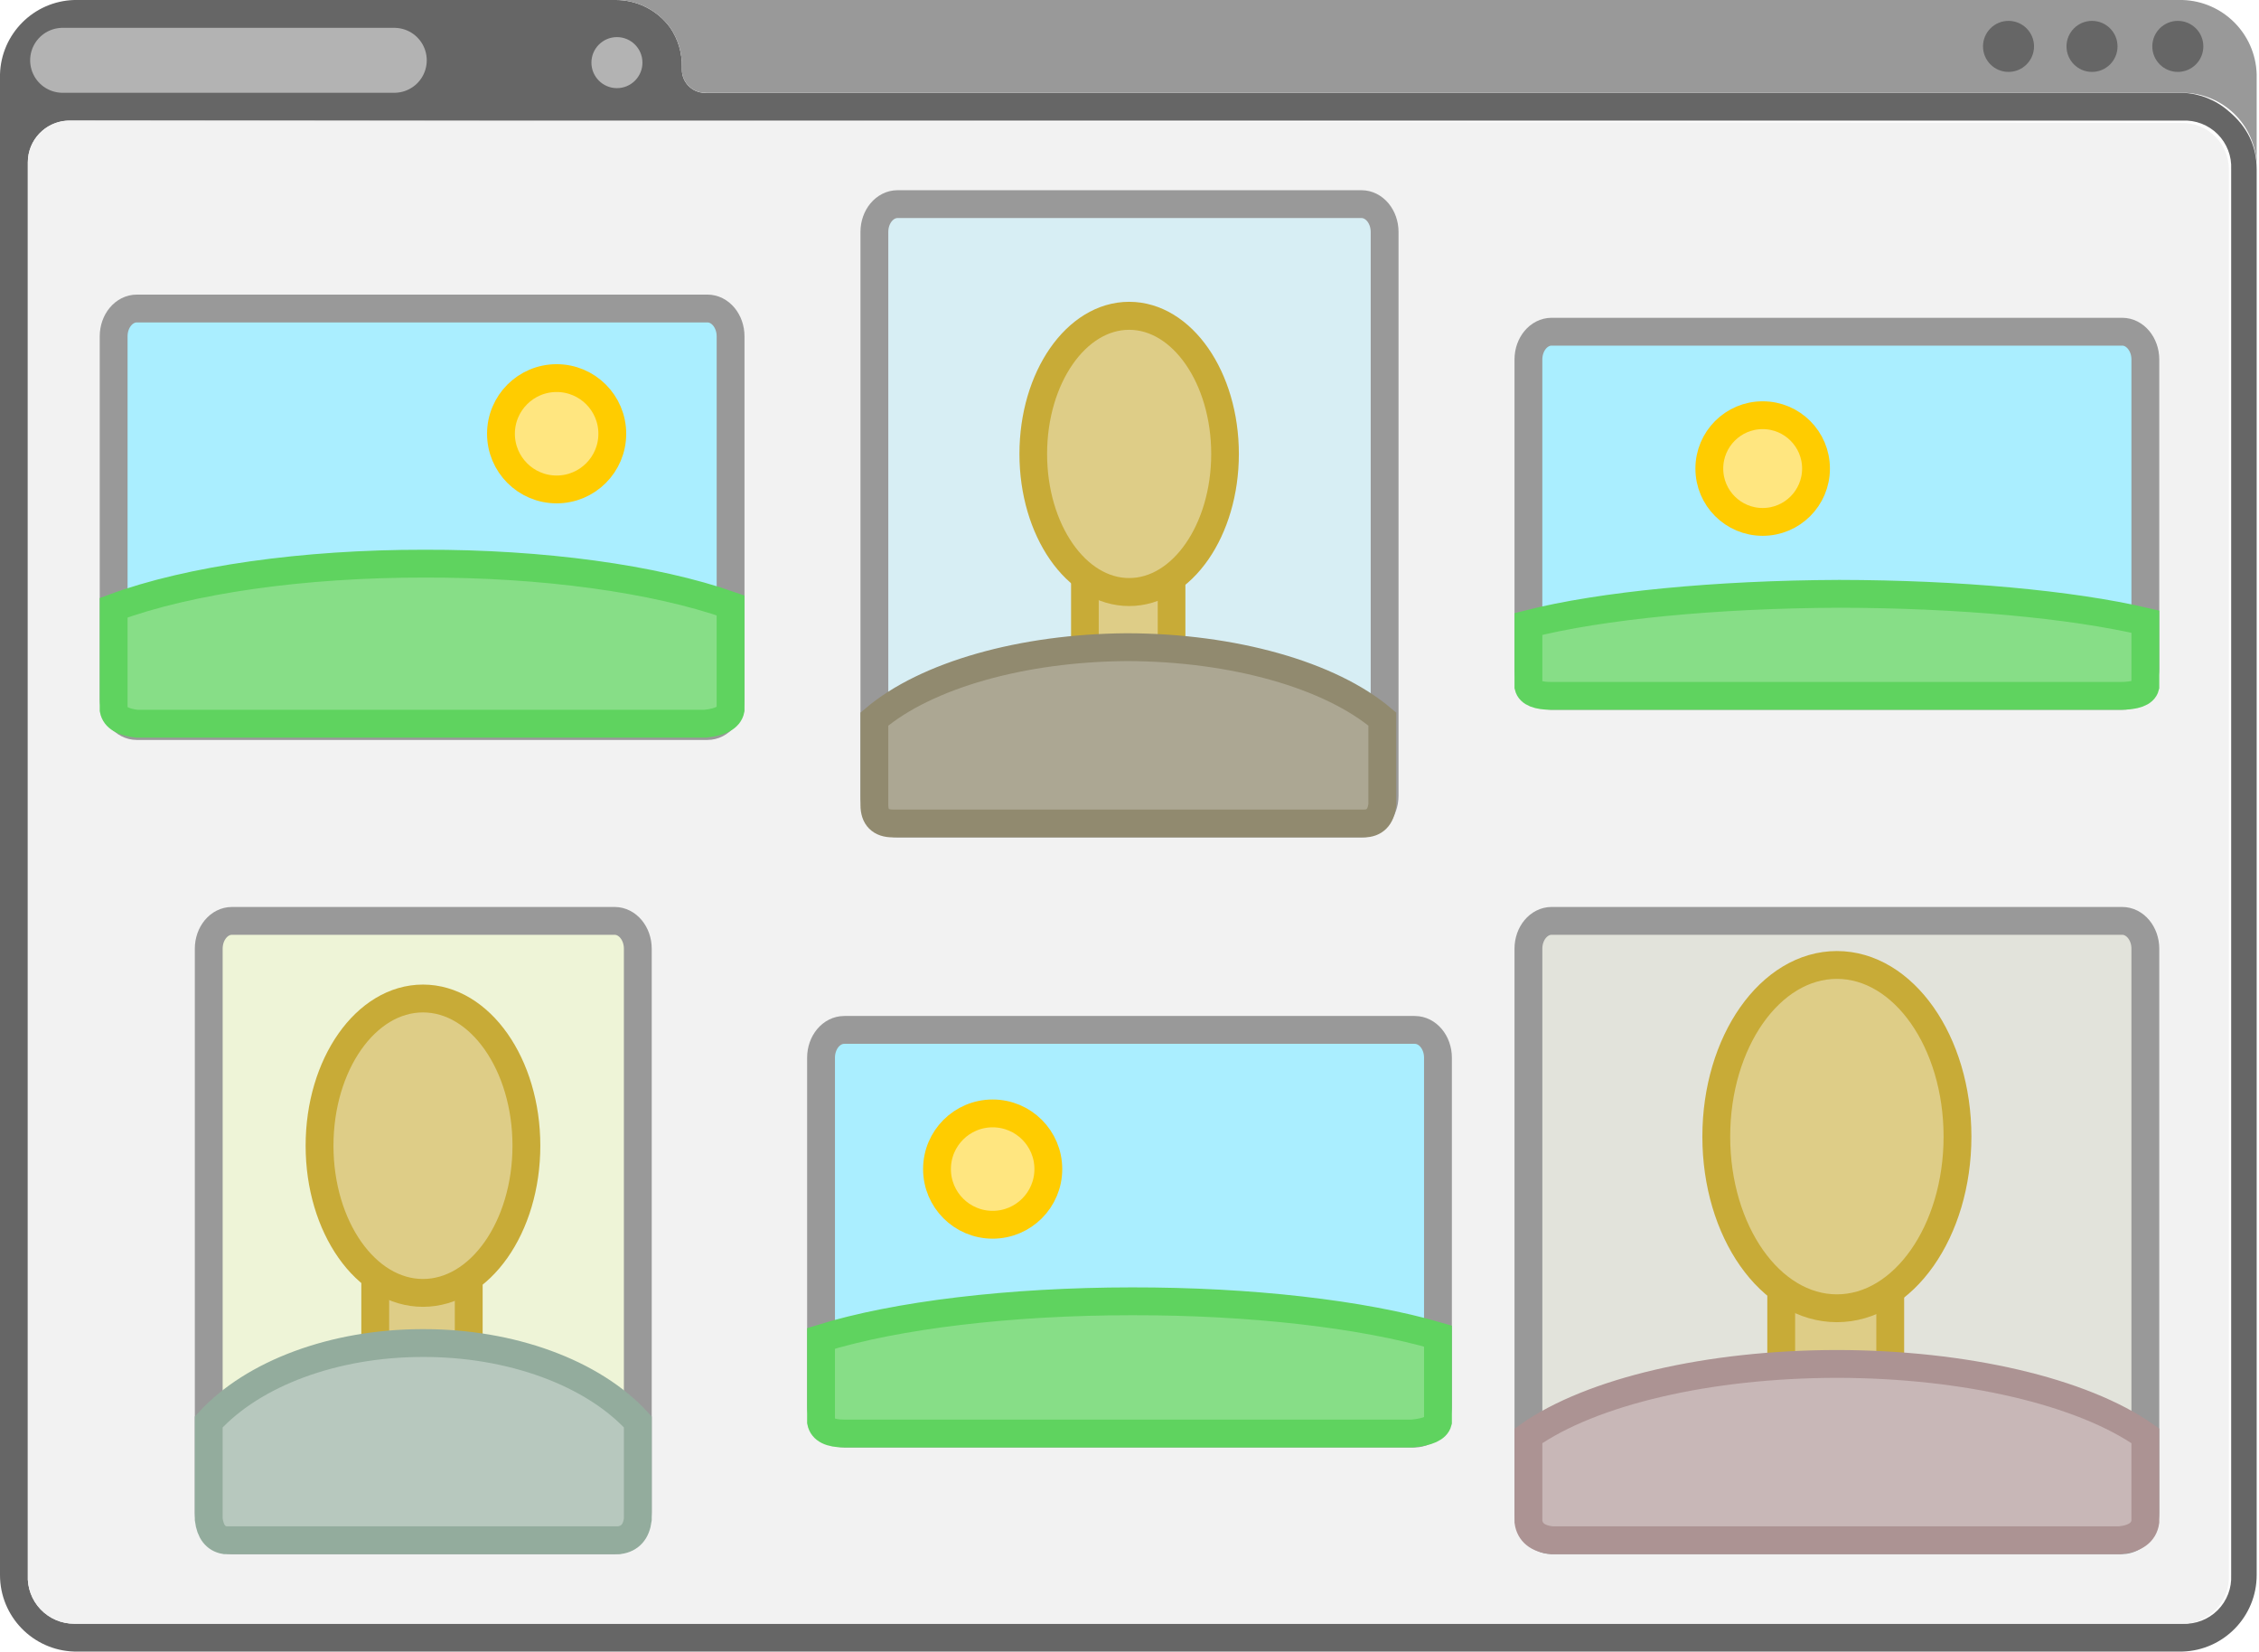
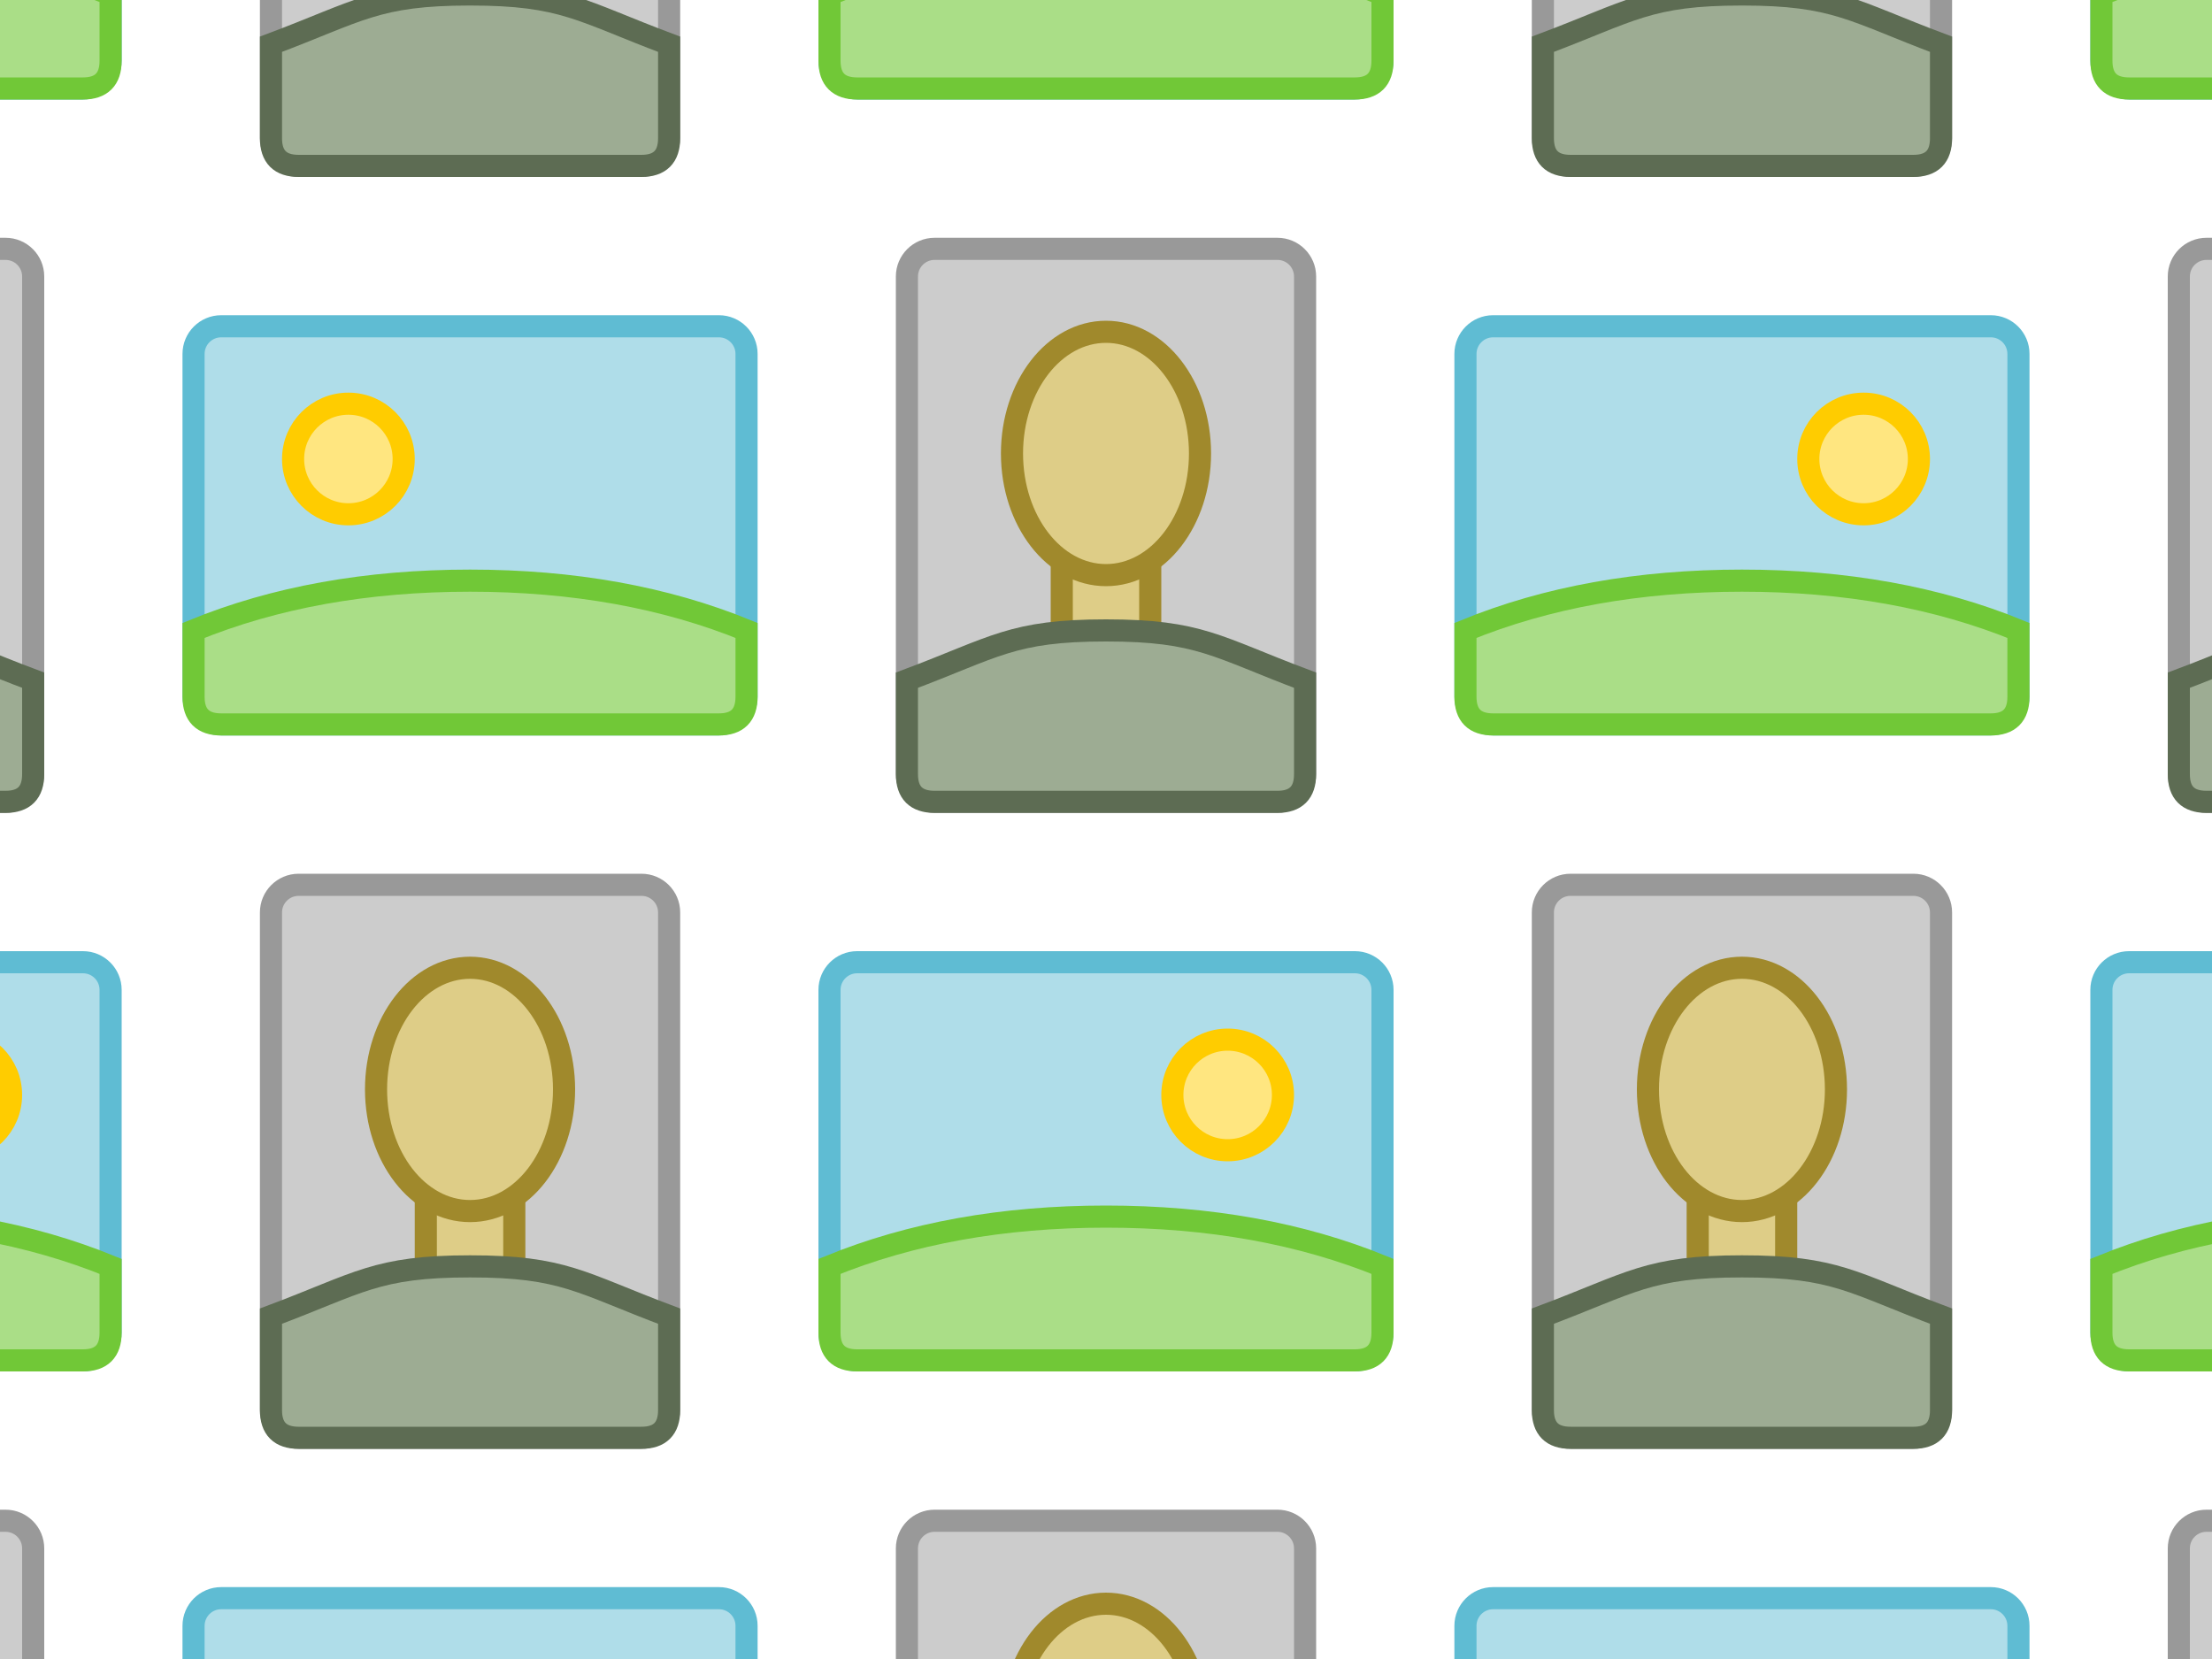
- <svg xmlns="http://www.w3.org/2000/svg" width="974" height="712">
-   <g transform="translate(-26 -28)">
-     <path fill="#666" d="M58 28a33 33 0 0 0-32 32v647a33 33 0 0 0 32 33h909a33 33 0 0 0 32-33V101q0-15-12-25a32 32 0 0 0-20-8H331a10 10 0 0 1-11-10v-1a29 29 0 0 0-5-17 29 29 0 0 0-24-12zm-3 52h912a20 20 0 0 1 21 21v606a20 20 0 0 1-21 21H58a20 20 0 0 1-20-21V98a18 18 0 0 1 17-18" />
-     <path fill="#f2f2f2" d="M56 80a18 18 0 0 0-18 18v609a20 20 0 0 0 20 21h909a20 20 0 0 0 20-21V101a20 20 0 0 0-20-20Z" />
-     <path fill="#999" d="M291 28a29 29 0 0 1 24 12 29 29 0 0 1 5 17v1a10 10 0 0 0 10 10h637a32 32 0 0 1 32 33V60a33 33 0 0 0-32-32z" />
-     <path fill="none" stroke="#b3b3b3" stroke-linecap="round" stroke-width="28" d="M53 54h143" />
-     <circle cx="292" cy="55" r="11" fill="#b3b3b3" />
-     <g fill="#666">
-       <circle cx="965" cy="48" r="11" />
-       <circle cx="928" cy="48" r="11" />
-       <circle cx="892" cy="48" r="11" />
+ <svg xmlns="http://www.w3.org/2000/svg" xmlns:xlink="http://www.w3.org/1999/xlink" width="400" height="300">
+   <g id="a" stroke-width="4" transform="translate(130 9)">
+     <rect width="72" height="100" x="34" y="36" fill="#ccc" stroke="#999" rx="5" ry="5" />
+     <g fill="#decd87" stroke="#a0892c">
+       <rect width="16" height="21" x="62" y="89" rx="0" ry="0" />
+       <ellipse cx="70" cy="73" rx="17" ry="22" />
    </g>
+     <path fill="#9dac93" stroke="#5d6c53" d="M70 105c-17 0-20 3-36 9v17q0 5 5 5h62q5 0 5-5v-17c-16-6-19-9-36-9z" />
  </g>
-   <g stroke-linecap="round" stroke-width="12" transform="translate(-26 -71)">
-     <rect width="266" height="180" x="75" y="204" fill="#aef" stroke="#999" rx="10" ry="12" />
-     <circle cx="266" cy="258" r="24" fill="#ffe680" stroke="#fc0" />
-     <path fill="#87de87" stroke="#5fd35f" d="M209 314a171 51 0 0 0-134 19v44q1 5 10 6h245q10-1 11-6v-45a171 51 0 0 0-132-18Z" />
+   <g id="b" stroke-width="4" transform="translate(12 124)">
+     <rect width="100" height="72" x="138" y="50" fill="#afdde9" stroke="#5fbcd3" rx="5" ry="5" />
+     <circle cx="210" cy="74" r="10" fill="#ffe680" stroke="#fc0" />
+     <path fill="#aade87" stroke="#71c837" d="M188 96q-28 0-50 9v12q0 5 5 5h90q5 0 5-5v-12q-22-9-50-9z" />
  </g>
-   <g stroke-linecap="round" transform="translate(-3 -28)">
-     <rect width="220" height="267" x="380" y="116" fill="#d7eef4" stroke="#999" stroke-width="12" rx="10" ry="12" />
-     <g fill="#decd87" stroke="#c8ab37" stroke-width="15" transform="matrix(.79503 0 0 .80466 82 70)">
-       <path d="M489 230h47v77h-47z" />
-       <ellipse cx="513" cy="191" rx="52" ry="74" />
-     </g>
-     <path fill="#aca793" stroke="#918a6f" stroke-width="12" d="M489 307a127 61 0 0 0-109 31v37q0 8 8 8h203q7 0 8-8v-37a127 61 0 0 0-110-31Z" />
-   </g>
-   <g stroke-linecap="round" stroke-width="12" transform="translate(-26 -74)">
-     <rect width="266" height="174" x="380" y="518" fill="#aef" stroke="#999" rx="10" ry="12" />
-     <circle cx="454" cy="578" r="24" fill="#ffe680" stroke="#fc0" />
-     <path fill="#87de87" stroke="#5fd35f" d="M514 635a171 42 0 0 0-134 16v36q1 5 10 5h245q10-1 11-5v-37a171 42 0 0 0-132-15Z" />
-   </g>
-   <g stroke-linecap="round" stroke-width="12" transform="translate(-26 -83)">
-     <rect width="266" height="157" x="685" y="226" fill="#aef" stroke="#999" rx="10" ry="12" />
-     <circle cx="786" cy="285" r="23" fill="#ffe680" stroke="#fc0" />
-     <path fill="#87de87" stroke="#5fd35f" d="M819 339a171 32 0 0 0-134 13v27q1 4 10 4h245q10 0 11-4v-28a171 32 0 0 0-132-12Z" />
-   </g>
-   <g stroke-linecap="round" stroke-width="12" transform="translate(-26 -28)">
-     <rect width="266" height="267" x="685" y="425" fill="#e2e3db" stroke="#999" rx="10" ry="12" />
-     <g fill="#decd87" stroke="#c8ab37" transform="translate(0 19)">
-       <path d="M794 538h47v78h-47z" />
-       <ellipse cx="818" cy="499" rx="52" ry="74" />
-     </g>
-     <path fill="#c8b7b7" stroke="#ac9393" d="M818 616a153 61 0 0 0-133 31v37q1 7 10 8h245q10-1 11-8v-37a153 61 0 0 0-133-31Z" />
-   </g>
-   <g stroke-linecap="round" transform="translate(-66 -28)">
-     <rect width="185" height="267" x="156" y="425" fill="#eef4d7" stroke="#999" stroke-width="12" rx="10" ry="12" />
-     <g fill="#decd87" stroke="#c8ab37" stroke-width="14" transform="translate(70 94)scale(.85755)">
-       <path d="M184 538h47v78h-47z" />
-       <ellipse cx="208" cy="499" rx="52" ry="74" />
-     </g>
-     <path fill="#b7c8be" stroke="#93ac9d" stroke-width="12" d="M248 607a107 69 0 0 0-92 34v42q1 8 7 9h170q7-1 8-9v-42a107 69 0 0 0-93-34z" />
-   </g>
+   <use xlink:href="#a" id="c" x="0" y="0" transform="translate(115 115)" />
+   <use xlink:href="#b" id="d" x="0" y="0" transform="translate(115 -115)" />
+   <use xlink:href="#a" id="e" x="0" y="0" transform="translate(-230)" />
+   <use xlink:href="#b" id="g" x="0" y="0" transform="translate(-230)" />
+   <use xlink:href="#c" id="h" x="0" y="0" transform="translate(-230)" />
+   <use xlink:href="#d" id="f" x="0" y="0" transform="matrix(-1 0 0 1 400 0)" />
+   <use xlink:href="#a" id="i" x="0" y="0" transform="translate(0 230)" />
+   <use xlink:href="#d" transform="translate(0 230)" />
+   <use xlink:href="#e" transform="translate(0 230)" />
+   <use xlink:href="#f" transform="translate(0 230)" />
+   <use xlink:href="#b" id="j" x="0" y="0" transform="translate(0 -230)" />
+   <use xlink:href="#c" transform="translate(0 -230)" />
+   <use xlink:href="#g" transform="translate(0 -230)" />
+   <use xlink:href="#h" transform="translate(0 -230)" />
+   <use xlink:href="#a" transform="translate(230)" />
+   <use xlink:href="#b" transform="translate(230)" />
+   <use xlink:href="#i" transform="translate(230)" />
+   <use xlink:href="#j" transform="translate(230)" />
</svg>
